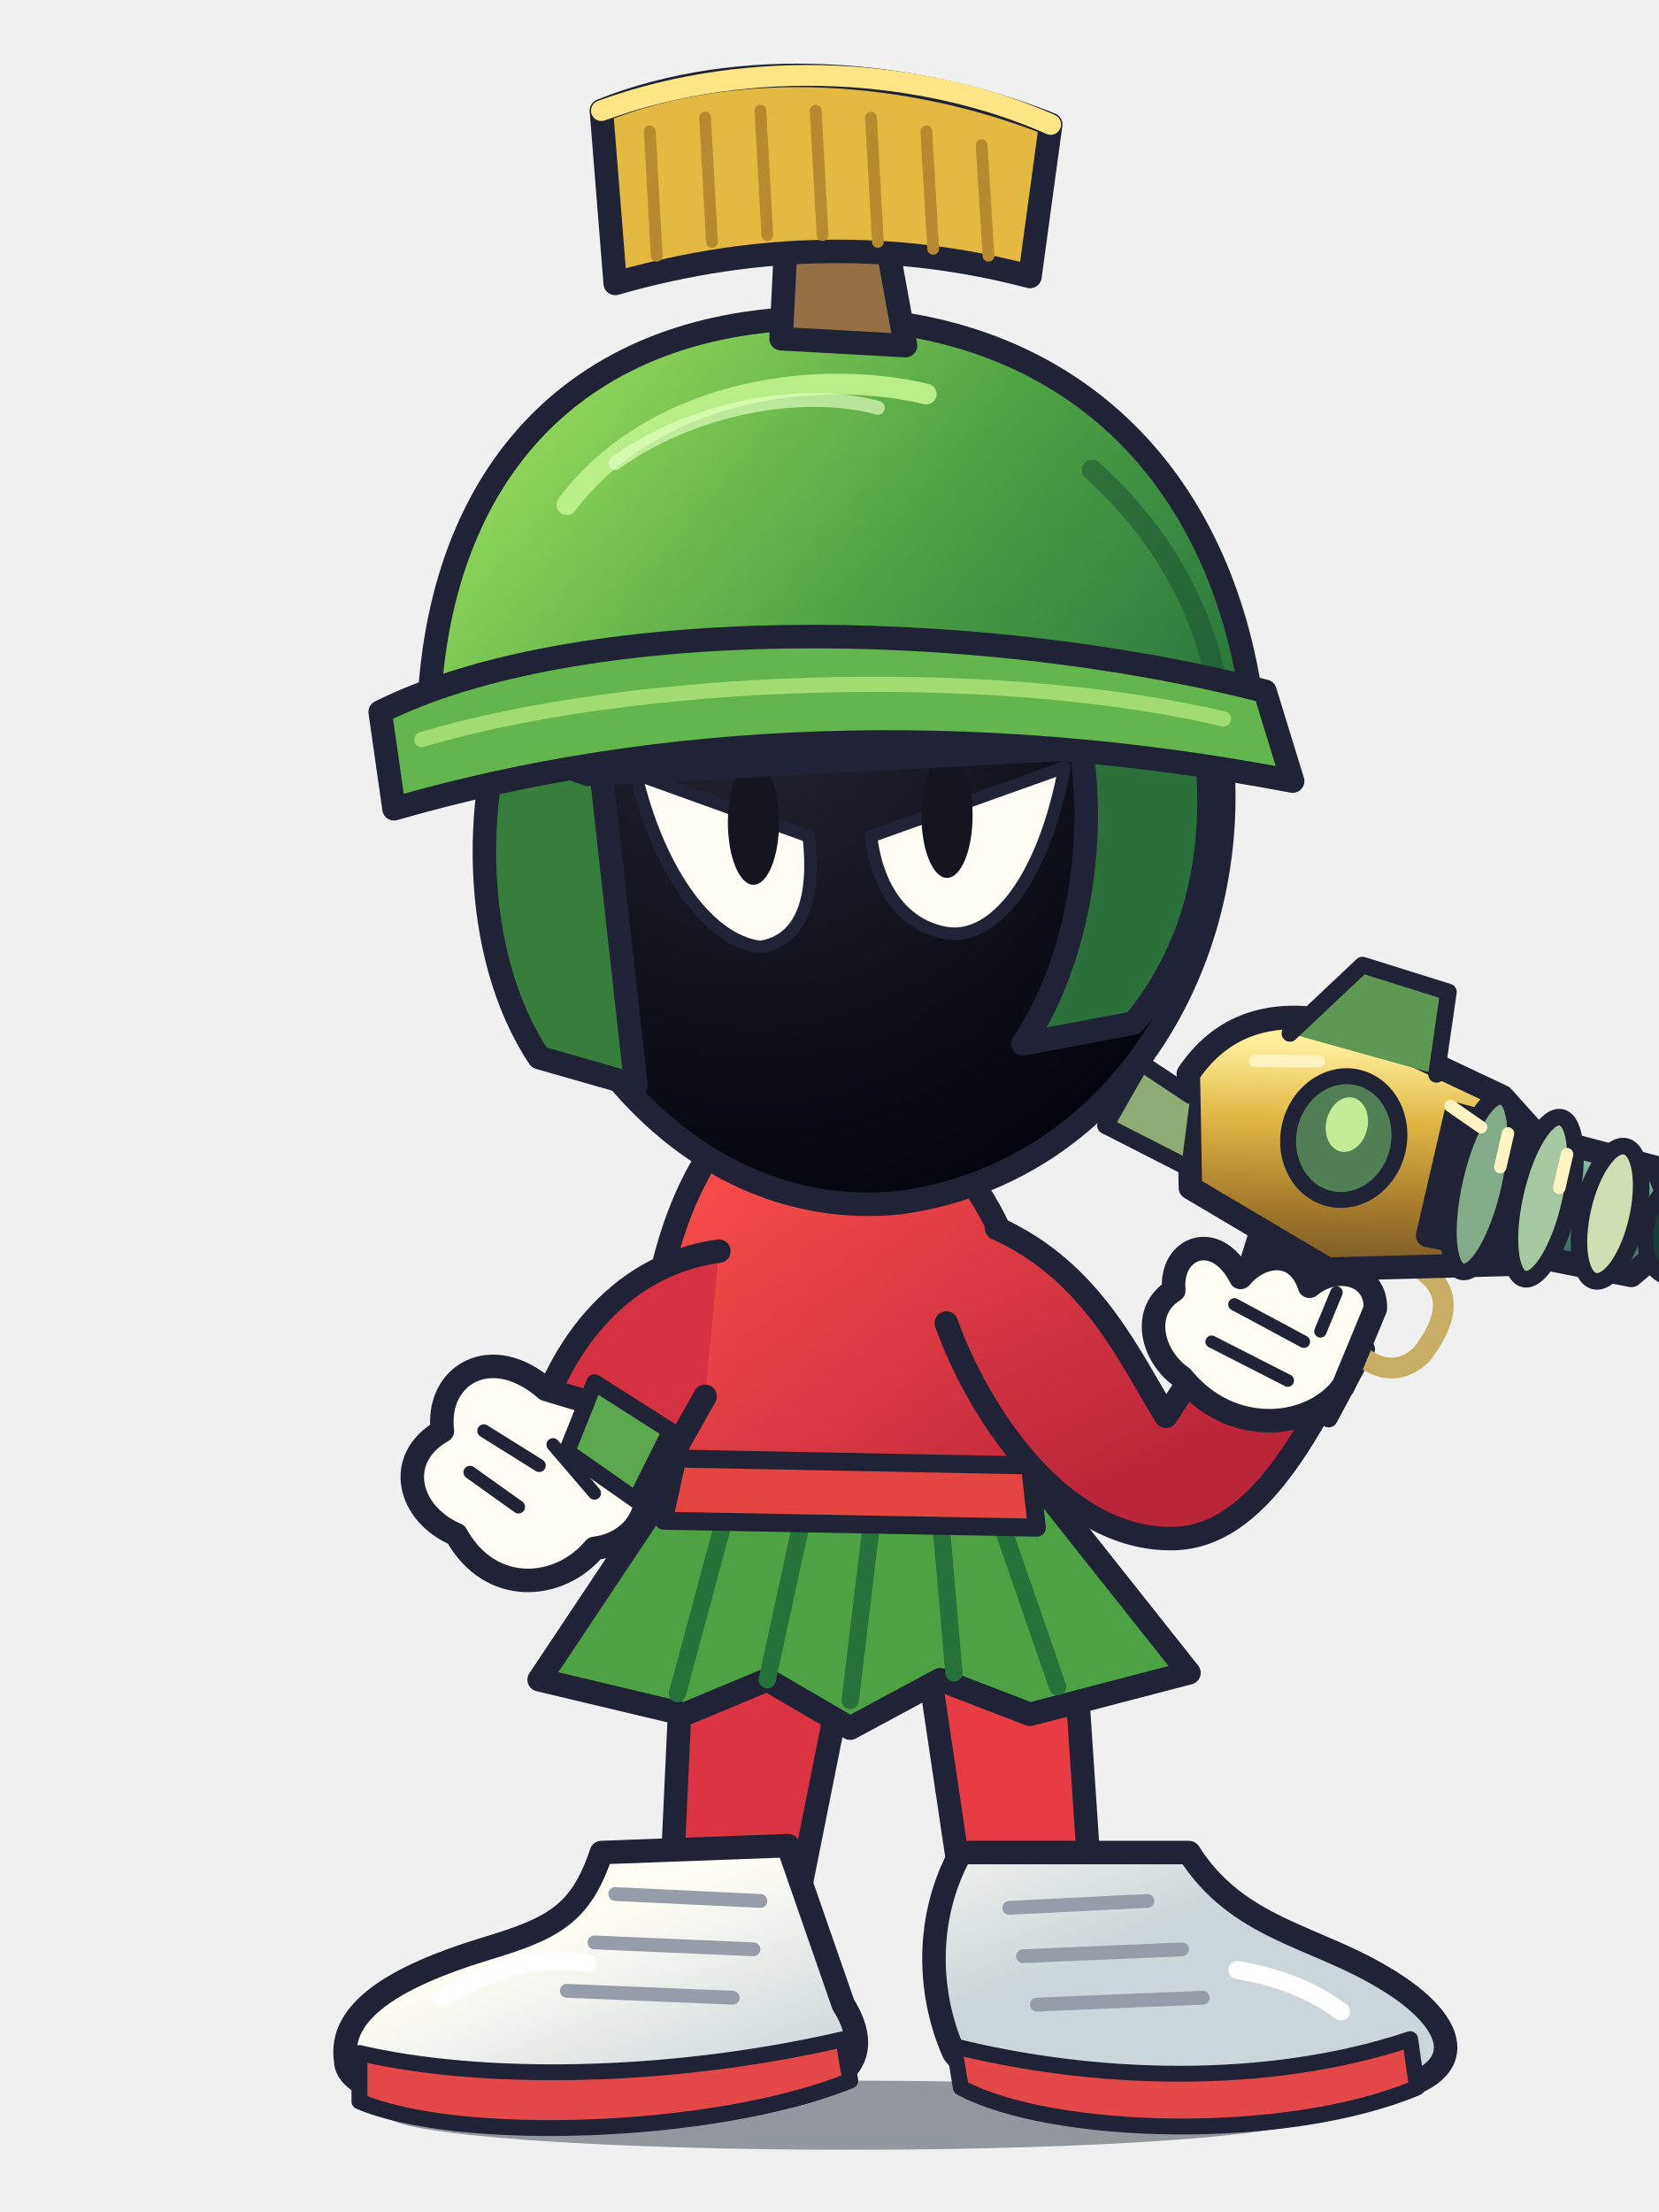
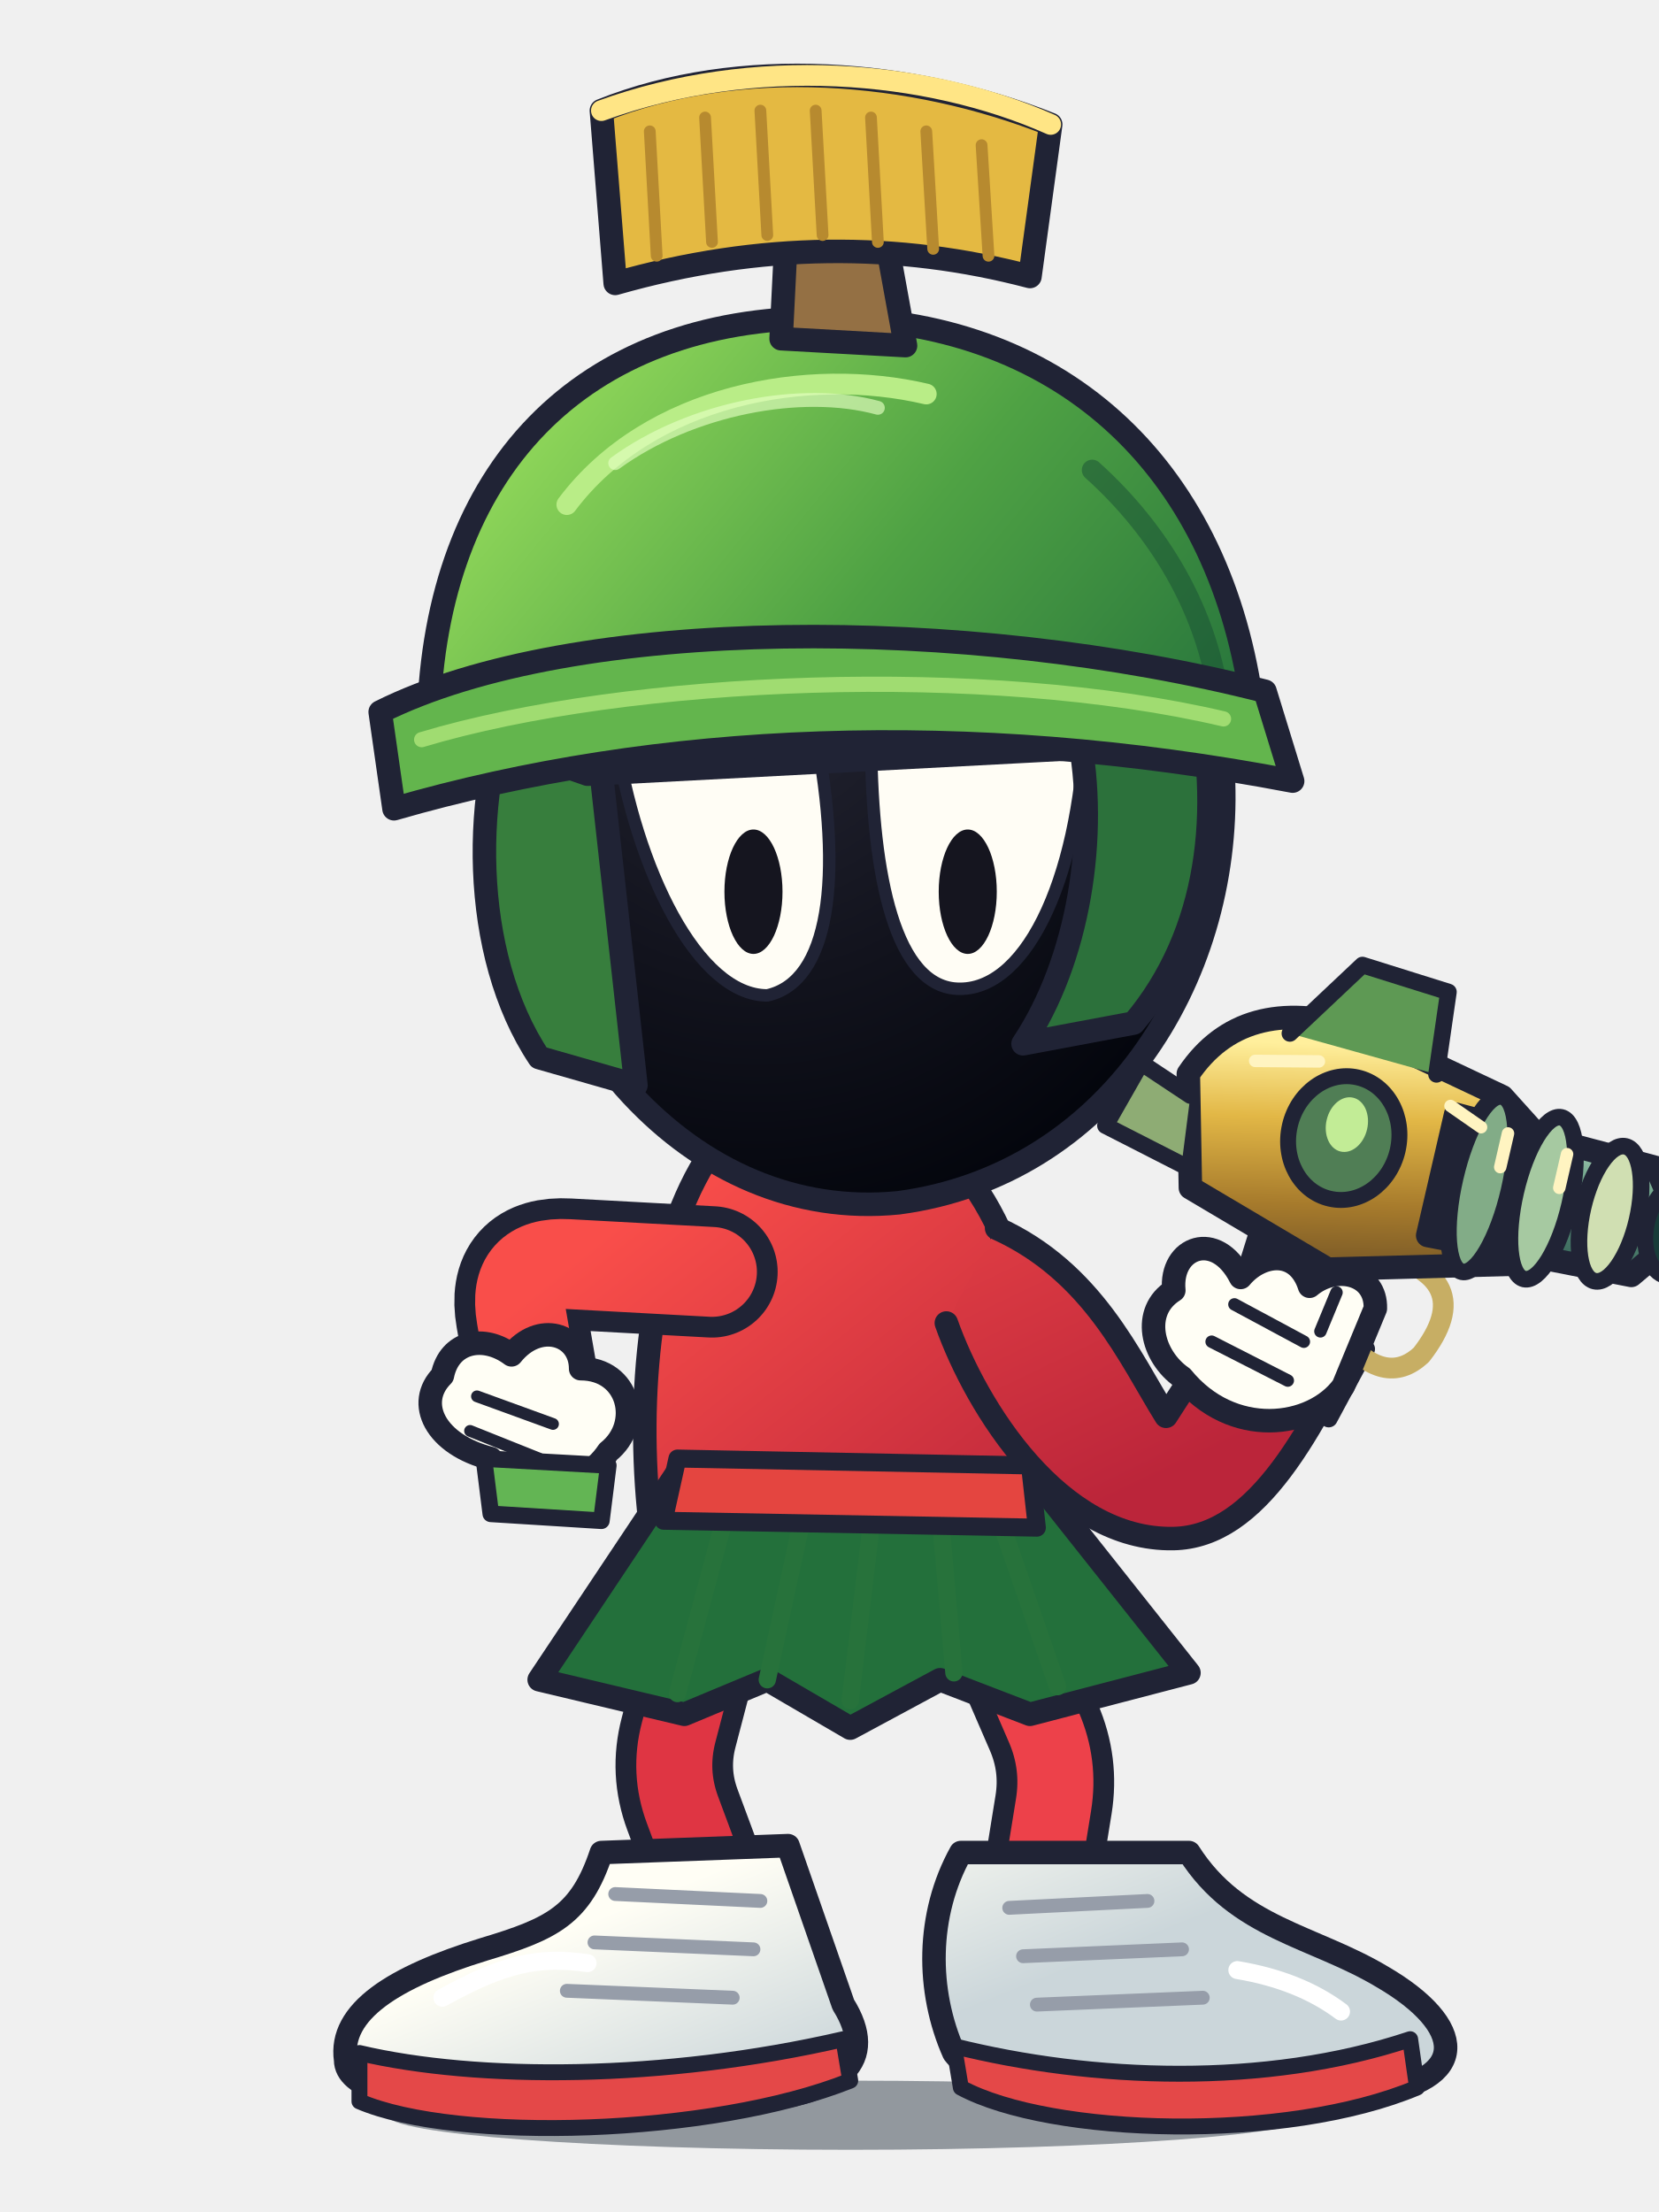
<svg xmlns="http://www.w3.org/2000/svg" viewBox="0 0 240 320" fill="none">
  <defs>
    <linearGradient id="marvinHelmet" x1="77" y1="58" x2="165" y2="130" gradientUnits="userSpaceOnUse">
      <stop stop-color="#91d85a" />
      <stop offset=".48" stop-color="#4fa244" />
      <stop offset="1" stop-color="#23703b" />
    </linearGradient>
    <linearGradient id="marvinRed" x1="97" y1="171" x2="145" y2="231" gradientUnits="userSpaceOnUse">
      <stop stop-color="#f94e4a" />
      <stop offset="1" stop-color="#bb253a" />
    </linearGradient>
    <linearGradient id="marvinShoe" x1="100" y1="272" x2="112" y2="302" gradientUnits="userSpaceOnUse">
      <stop stop-color="#fffef5" />
      <stop offset="1" stop-color="#cbd6da" />
    </linearGradient>
    <radialGradient id="marvinFace" cx="35%" cy="30%" r="75%">
      <stop stop-color="#262735" />
      <stop offset=".55" stop-color="#12131d" />
      <stop offset="1" stop-color="#03050c" />
    </radialGradient>
    <linearGradient id="marvinGun" x1="185" y1="141" x2="192" y2="176" gradientUnits="userSpaceOnUse">
      <stop stop-color="#ffef9c" />
      <stop offset=".3" stop-color="#e2b746" />
      <stop offset=".65" stop-color="#a77b2c" />
      <stop offset="1" stop-color="#684c25" />
    </linearGradient>
    <linearGradient id="marvinBarrel" x1="216" y1="143" x2="216" y2="169" gradientUnits="userSpaceOnUse">
      <stop stop-color="#d6f0de" />
      <stop offset=".35" stop-color="#6ea389" />
      <stop offset="1" stop-color="#234f48" />
    </linearGradient>
    <radialGradient id="marvinCharge">
      <stop stop-color="#faffd6" />
      <stop offset=".3" stop-color="#afff91" stop-opacity=".8" />
      <stop offset="1" stop-color="#53e6c0" stop-opacity="0" />
    </radialGradient>
+     <clipPath id="marvinEyeClip">
+       <path d="M89 106c8-8 22-8 29 0 4 21 2 36-7 38-10 0-19-18-22-38Z" />
+       <path d="M126 106c9-9 24-8 31-1-1 23-9 39-19 38-9-1-12-18-12-37Z" />
+     </clipPath>
  </defs>
  <ellipse cx="123" cy="306" rx="67" ry="5" fill="#041323" opacity=".4" />
  <g stroke="#202335" stroke-width="3.4" stroke-linecap="round" stroke-linejoin="round">
-     <path d="M99 233 97 276l18 1 9-45" fill="#da3342" />
-     <path d="m133 232 7 47 18-2-3-45" fill="#e83c45" />
+     <path class="marvin-left-leg-outline" d="M102 236L98.172 250.627Q96.683 256.316 98.732 261.827L104 276" stroke="#202335" stroke-width="17" />
+     <path class="marvin-left-leg" d="M102 236L98.172 250.627Q96.683 256.316 98.732 261.827L104 276" stroke="#df3543" stroke-width="11" />
+     <path class="marvin-right-leg-outline" d="M145 236L151.012 249.874Q153.349 255.269 152.412 261.074L150 276" stroke="#202335" stroke-width="17" />
+     <path class="marvin-right-leg" d="M145 236L151.012 249.874Q153.349 255.269 152.412 261.074L150 276" stroke="#ed414a" stroke-width="11" />
    <g class="marvin-shoes">
      <path d="M87 268c-3 9-7 11-17 14-13 4-21 9-20 16 0 8 31 8 58 6 14-1 19-6 14-14l-8-23Z" fill="url(#marvinShoe)" />
      <path d="M52 297c17 4 44 4 70-2l1 6c-20 8-57 9-71 3Z" fill="#e44848" stroke-width="2.3" />
      <path d="M139 268c-5 9-5 20-1 29 6 8 40 9 60 6 15-2 14-10 2-17-10-6-21-7-28-18Z" fill="url(#marvinShoe)" />
      <path d="M138 296c20 5 45 6 66-1l1 7c-19 8-53 7-66 0Z" fill="#e44848" stroke-width="2.3" />
      <path d="m89 274 21 1m-24 6 23 1m-27 6 24 1m40-13 20-1m-18 8 23-1m-21 8 24-1" stroke="#969da9" stroke-width="2" />
      <path d="M64 289c9-5 14-6 21-5m94 1c6 1 11 3 15 6" stroke="#fff" stroke-width="2.6" />
    </g>
    <g class="marvin-balance">
      <path d="M102 168c-8 13-10 34-8 52l56 1c2-20-1-40-11-52" fill="url(#marvinRed)" />
-       <path d="M104 181c-15 2-24 15-27 28l16 9 9-16" fill="#d63140" />
-       <g class="marvin-hip-glove">
-         <path d="M79 201c-8-7-16-2-15 6-7 4-5 12 2 15 5 9 15 8 20 2 8-1 10-10 4-14l-1-6Z" fill="#fffdf5" />
-         <path d="m70 207 8 5m-10 1 7 5m5-9 6 7" stroke-width="1.9" />
-         <path d="m86 200 11 7-5 10-10-7Z" fill="#5ca84e" stroke-width="2.4" />
+       <path class="marvin-free-arm-outline" d="M103 184L82.151 182.867Q74.043 182.427 75.431 190.427L79 211" stroke="#202335" stroke-width="19" />
+       <path class="marvin-free-arm" d="M103 184L82.151 182.867Q74.043 182.427 75.431 190.427L79 211" stroke="url(#marvinRed)" stroke-width="13" />
+       <g class="marvin-free-hand" transform="translate(79 211)">
+         <path class="marvin-fist" d="M-8 0c-8-2-11-8-7-12 1-5 6-6 10-3 4-5 10-3 10 2 7 0 9 8 4 12-4 6-12 6-17 1Z" fill="url(#marvinShoe)" />
+         <g class="marvin-fist-lines" stroke-width="1.7">
+           <path d="m-10-9 11 4m-12 1 10 4" />
+         </g>
+         <g class="marvin-open-hand" opacity="0">
+           <path d="M-8 0c-4-3-8-9-6-12 2-3 5 0 7 2l-3-13c-1-4 4-5 5-1l3 10-1-16c0-4 6-4 6 0l1 15 3-12c1-4 6-2 5 2l-3 16c6-3 10 0 7 4-5 7-13 10-20 5Z" fill="url(#marvinShoe)" />
+           <path d="M-5-8q6-3 12 1m-5-2L3-1" stroke-width="1.6" />
+         </g>
+         <path d="m-9 0 18 1-1 8-16-1Z" fill="#63b554" stroke-width="2.4" />
      </g>
      <g class="marvin-gun-arm" transform="rotate(13 145 183)">
        <path d="M143 178c15 3 23 14 30 21l9-25 16 5c-4 17-8 34-20 37-16 4-32-12-39-23" fill="url(#marvinRed)" />
        <path d="m178 177 21 6-3 11-22-7Z" fill="#5da94f" stroke-width="2.6" />
        <g class="marvin-ray-gun">
          <path d="m181 162 17 4-5 24-14-2Z" fill="#456a45" />
          <path d="M197 169q16 0 10 13-4 6-12 0" stroke="#c7ae64" stroke-width="3" />
          <path d="M165 150q5-13 22-12l23 5 10 7-2 16-27 7-22-7Z" fill="url(#marvinGun)" />
          <path d="m178 141 8-12 13 1 1 12" fill="#5e9954" stroke-width="2.4" />
          <path d="m166 153-8-3-3 10 12 3" fill="#8eac74" stroke-width="2.4" />
          <ellipse cx="189" cy="154" rx="8" ry="9" fill="#507e55" stroke-width="2.3" />
          <ellipse cx="189" cy="152" rx="3" ry="4" fill="#c2ec96" stroke="none" />
          <path d="m204 147 30 1 6 8-6 8-30 1Z" fill="url(#marvinBarrel)" />
          <ellipse cx="210" cy="156" rx="4" ry="13" fill="#82ac87" stroke-width="2.4" />
          <ellipse cx="219" cy="156" rx="4" ry="12" fill="#a6c9a1" stroke-width="2.4" />
          <ellipse cx="229" cy="156" rx="4" ry="10" fill="#d0dfb2" stroke-width="2.4" />
          <ellipse cx="239" cy="156" rx="4.5" ry="7" fill="#183c39" stroke-width="2.3" />
          <path d="m174 146 9-2m20 2 5 2m4 0v5m9-4v5" stroke="#fff4c1" stroke-width="1.8" />
          <path d="M179 177c-5-6-11-2-9 4-4 4-1 10 4 12 9 7 20 3 23-4l2-12c-1-5-7-5-10-1-3-5-8-3-10 1Z" fill="url(#marvinShoe)" />
          <path d="m179 181 11 3m-13 3 12 3m4-14-1 6" stroke-width="1.8" />
          <g class="marvin-gun-light" stroke="none" opacity="0">
            <ellipse cx="238" cy="156" rx="26" ry="24" fill="url(#marvinCharge)" />
            <ellipse cx="240" cy="156" rx="3" ry="5" fill="#e8ffbc" />
            <path d="m222 167 14-2-6 4-10 1Z" fill="#d6ffb5" opacity=".7" />
          </g>
          <g class="marvin-laser" opacity="0" pointer-events="none">
            <path d="M243 156h45" stroke="#63f9c1" stroke-width="7" opacity=".38" />
            <path d="M243 156h45" stroke="#ecffca" stroke-width="2.4" />
            <g class="marvin-laser-rings" stroke="#b9ffbe" stroke-width="2.5">
              <ellipse cx="251" cy="156" rx="3" ry="8" />
              <ellipse cx="263" cy="156" rx="3.5" ry="10" />
            </g>
          </g>
        </g>
      </g>
-       <path d="m98 213-20 30 21 5 12-5 12 7 13-7 13 5 23-6-23-29Z" fill="#4da344" />
+       <path d="m98 213-20 30 21 5 12-5 12 7 13-7 13 5 23-6-23-29Z" fill="url(#marvinHelmet)" />
      <path d="m105 219-7 26m18-25-5 23m15-22-3 25m13-27 2 23m6-24 9 26" stroke="#27723b" stroke-width="2.5" />
      <path d="m98 211 51 1 1 9-54-1Z" fill="#e44540" stroke-width="2.6" />
      <g class="marvin-head">
        <path d="M73 115c-2-33 20-55 49-55 31 0 54 22 55 53 1 29-17 57-47 61-30 3-54-25-57-59Z" fill="url(#marvinFace)" />
-         <g class="marvin-eyes">
-           <path d="M92 112l25 9c1 9-1 15-7 16-8-1-15-12-18-25Z" fill="#fffdf5" stroke-width="1.8" />
-           <path d="M126 121l28-10c-3 16-10 25-17 24-6-1-10-6-11-14Z" fill="#fffdf5" stroke-width="1.8" />
-           <g class="marvin-pupils" fill="#15151f" stroke="none">
-             <ellipse cx="109" cy="119" rx="3.7" ry="9" />
-             <ellipse cx="137" cy="118" rx="3.7" ry="9" />
+         <g class="marvin-face-features">
+           <g class="marvin-eyes">
+             <path d="M89 106c8-8 22-8 29 0 4 21 2 36-7 38-10 0-19-18-22-38Z" fill="#fffdf5" stroke-width="1.8" />
+             <path d="M126 106c9-9 24-8 31-1-1 23-9 39-19 38-9-1-12-18-12-37Z" fill="#fffdf5" stroke-width="1.8" />
+             <g clip-path="url(#marvinEyeClip)">
+               <g class="marvin-pupils" fill="#15151f" stroke="none">
+                 <ellipse cx="109" cy="129" rx="4.2" ry="9" />
+                 <ellipse cx="140" cy="129" rx="4.2" ry="9" />
+               </g>
+             </g>
+             <path class="marvin-left-lid" d="M87 99H121V111L87 106Z" fill="url(#marvinFace)" stroke="none" />
+             <path class="marvin-right-lid" d="M123 99H160V106L123 111Z" fill="url(#marvinFace)" stroke="none" />
          </g>
        </g>
        <path d="M75 98c-7 16-7 40 3 55l14 4-5-45Z" fill="#377e3d" />
        <path d="M156 106c3 15 0 33-8 45l16-3c11-13 13-31 9-48Z" fill="#2c713b" />
        <path d="M62 104c1-36 22-58 57-58 34 0 57 21 62 55l-20 7-76 4Z" fill="url(#marvinHelmet)" />
        <path d="M82 73c12-16 35-20 52-16" stroke="#b9ed87" stroke-width="3" />
        <path d="M89 67c11-8 27-11 38-8" stroke="#e3ffc2" stroke-width="2" opacity=".65" />
        <path d="M158 68c10 9 16 20 18 31" stroke="#184e33" stroke-width="3" opacity=".5" />
        <path d="M55 103c28-14 85-14 128-3l4 13c-47-9-92-7-130 4Z" fill="#63b54d" />
        <path d="M61 107c30-9 82-11 116-3" stroke="#a0dc71" stroke-width="2.2" />
        <g class="marvin-plume">
          <path d="m113 49 1-20 13-1 4 22Z" fill="#947044" />
          <path d="M87 16c20-8 45-6 65 2l-3 22c-19-5-39-5-60 1Z" fill="#e4b942" />
          <path d="M87 16c22-8 47-6 65 2" stroke="#ffe585" stroke-width="3" />
          <path d="m94 19 1 18m7-20 1 18m7-19 1 18m7-18 1 18m7-17 1 18m7-16 1 17m7-15 1 16" stroke="#b78a2f" stroke-width="1.7" />
        </g>
      </g>
    </g>
  </g>
</svg>
